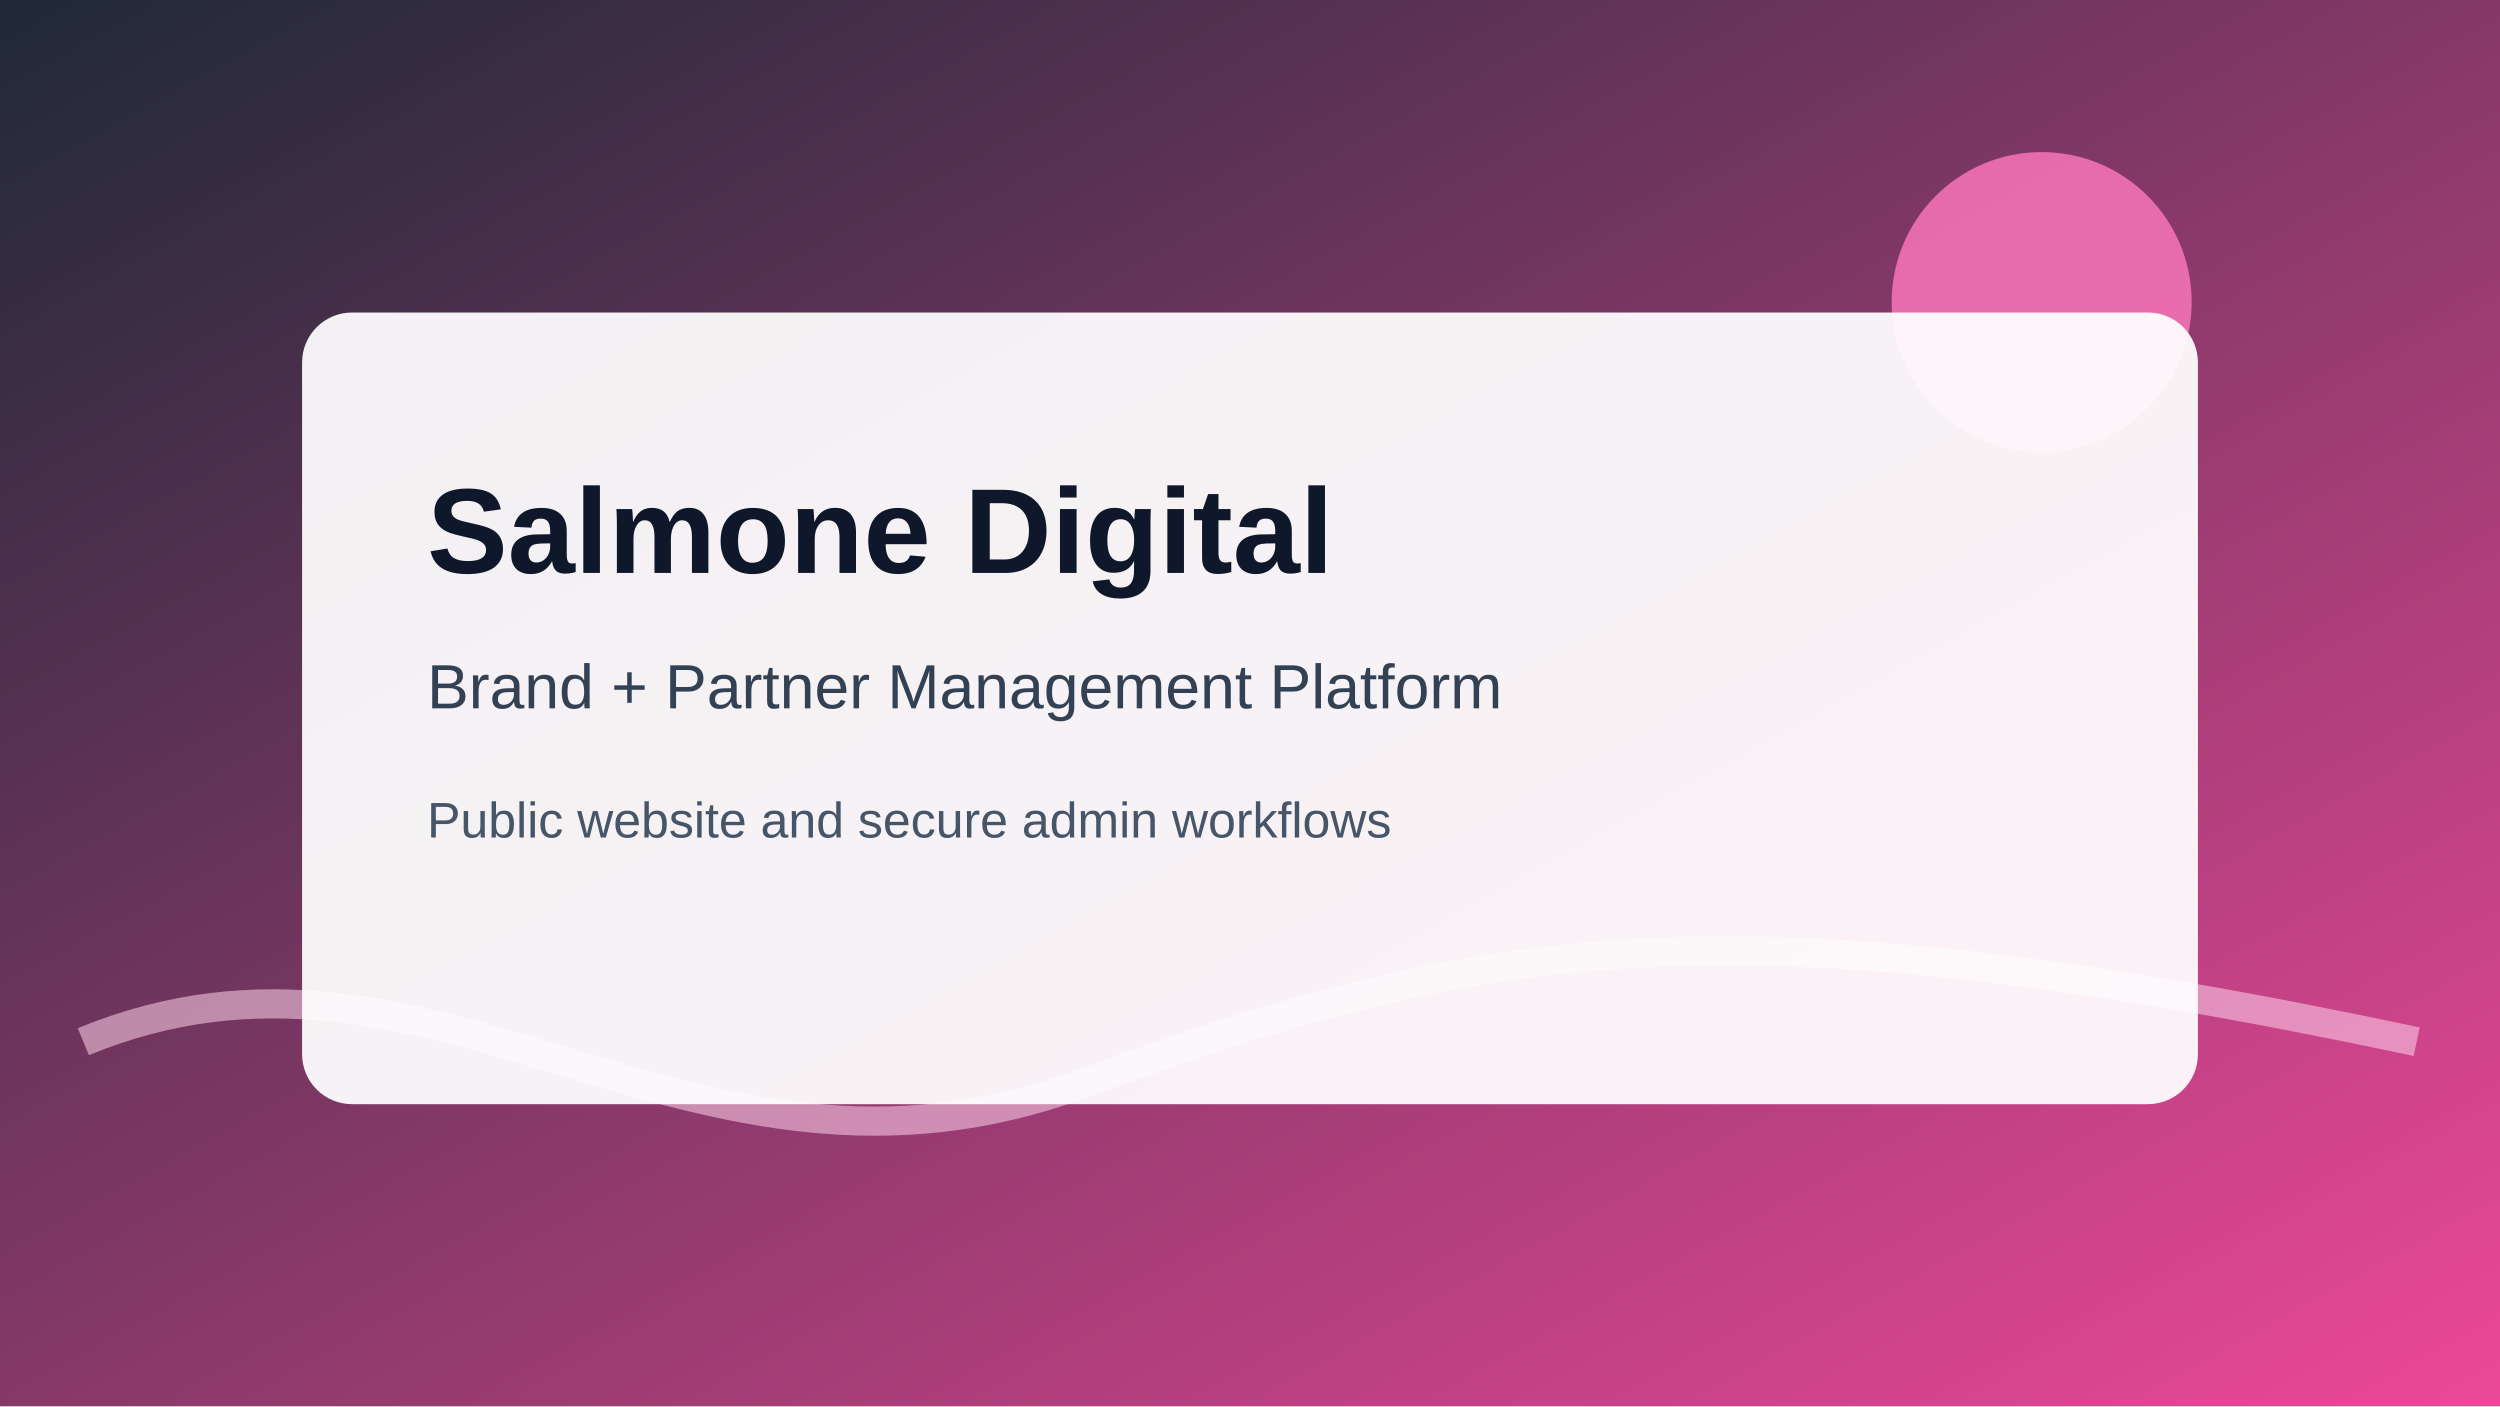
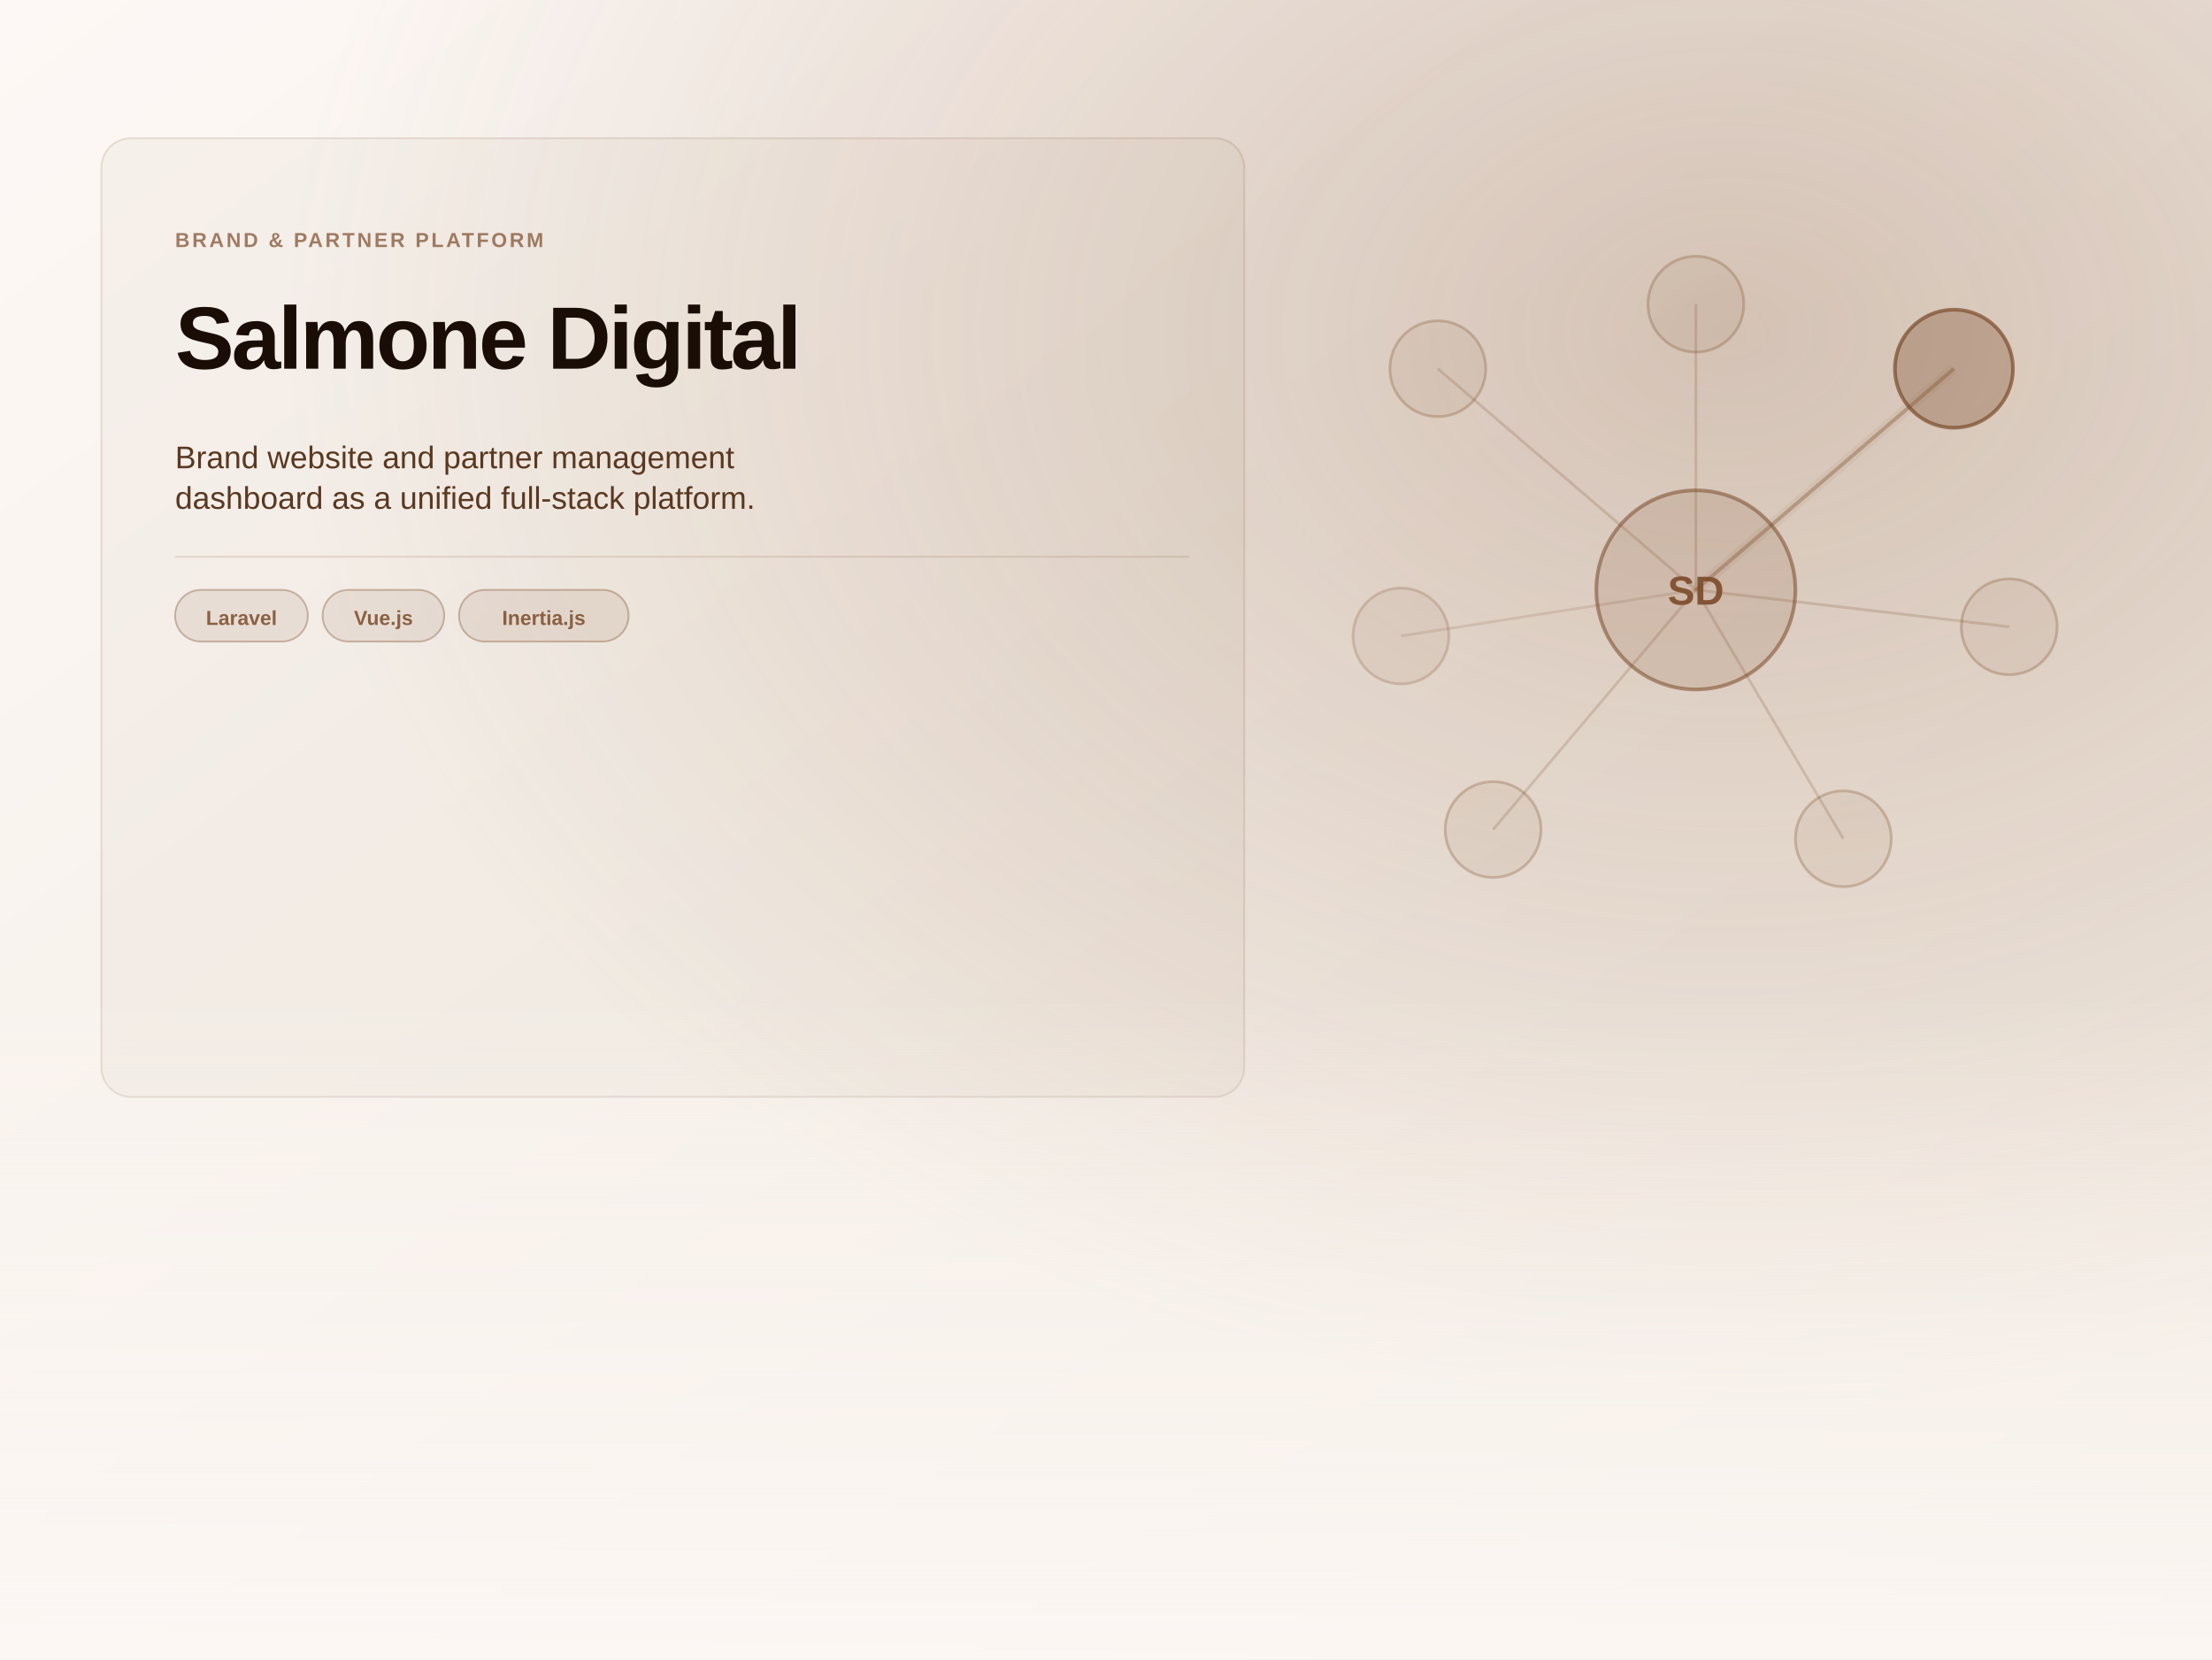
- <svg xmlns="http://www.w3.org/2000/svg" width="1200" height="675" viewBox="0 0 1200 675" role="img" aria-labelledby="t d">
+ <svg xmlns="http://www.w3.org/2000/svg" viewBox="0 0 1200 900" role="img">
  <defs>
-     <linearGradient id="g" x1="0" y1="0" x2="1" y2="1">
-       <stop offset="0%" stop-color="#1f2937" />
-       <stop offset="100%" stop-color="#ec4899" />
+     <linearGradient id="bg" x1="0" y1="0" x2="1" y2="1">
+       <stop offset="0%" stop-color="#fdf8f5" />
+       <stop offset="100%" stop-color="#f0e8df" />
+     </linearGradient>
+     <radialGradient id="gl" cx="78%" cy="20%" r="65%">
+       <stop offset="0%" stop-color="#7b4b2a" stop-opacity="0.28" />
+       <stop offset="100%" stop-color="#7b4b2a" stop-opacity="0" />
+     </radialGradient>
+     <linearGradient id="fd" x1="0" y1="0" x2="0" y2="1">
+       <stop offset="0%" stop-color="#fdf8f5" stop-opacity="0" />
+       <stop offset="100%" stop-color="#fdf8f5" stop-opacity="0.88" />
    </linearGradient>
  </defs>
-   <rect width="1200" height="675" fill="url(#g)" />
-   <path d="M40 500 C210 430, 330 590, 520 520 S830 430, 1160 500" fill="none" stroke="#fbcfe8" stroke-width="14" opacity="0.56" />
-   <circle cx="980" cy="145" r="72" fill="#f472b6" opacity="0.88" />
-   <rect x="145" y="150" width="910" height="380" rx="24" fill="#ffffff" opacity="0.93" />
-   <text x="205" y="275" fill="#0f172a" font-family="Segoe UI, Arial, sans-serif" font-size="58" font-weight="700">Salmone Digital</text>
-   <text x="205" y="340" fill="#334155" font-family="Segoe UI, Arial, sans-serif" font-size="30">Brand + Partner Management Platform</text>
-   <text x="205" y="402" fill="#475569" font-family="Segoe UI, Arial, sans-serif" font-size="24">Public website and secure admin workflows</text>
+   <rect width="1200" height="900" fill="url(#bg)" />
+   <rect width="1200" height="900" fill="url(#gl)" />
+   <line x1="920" y1="320" x2="780" y2="200" stroke="#7b4b2a" stroke-width="1.5" stroke-opacity="0.2" />
+   <line x1="920" y1="320" x2="920" y2="165" stroke="#7b4b2a" stroke-width="1.5" stroke-opacity="0.2" />
+   <line x1="920" y1="320" x2="1060" y2="200" stroke="#7b4b2a" stroke-width="2" stroke-opacity="0.35" />
+   <line x1="920" y1="320" x2="1090" y2="340" stroke="#7b4b2a" stroke-width="1.5" stroke-opacity="0.2" />
+   <line x1="920" y1="320" x2="1000" y2="455" stroke="#7b4b2a" stroke-width="1.5" stroke-opacity="0.2" />
+   <line x1="920" y1="320" x2="810" y2="450" stroke="#7b4b2a" stroke-width="1.5" stroke-opacity="0.2" />
+   <line x1="920" y1="320" x2="760" y2="345" stroke="#7b4b2a" stroke-width="1.5" stroke-opacity="0.15" />
+   <line x1="920" y1="320" x2="1060" y2="200" stroke="#7b4b2a" stroke-width="6" stroke-opacity="0.07" />
+   <circle cx="780" cy="200" r="26" fill="#7b4b2a" fill-opacity="0.07" stroke="#7b4b2a" stroke-opacity="0.28" stroke-width="1.5" />
+   <circle cx="920" cy="165" r="26" fill="#7b4b2a" fill-opacity="0.07" stroke="#7b4b2a" stroke-opacity="0.28" stroke-width="1.5" />
+   <circle cx="1060" cy="200" r="32" fill="#7b4b2a" fill-opacity="0.32" stroke="#7b4b2a" stroke-opacity="0.7" stroke-width="2" />
+   <circle cx="1090" cy="340" r="26" fill="#7b4b2a" fill-opacity="0.07" stroke="#7b4b2a" stroke-opacity="0.28" stroke-width="1.5" />
+   <circle cx="1000" cy="455" r="26" fill="#7b4b2a" fill-opacity="0.07" stroke="#7b4b2a" stroke-opacity="0.28" stroke-width="1.5" />
+   <circle cx="810" cy="450" r="26" fill="#7b4b2a" fill-opacity="0.07" stroke="#7b4b2a" stroke-opacity="0.28" stroke-width="1.5" />
+   <circle cx="760" cy="345" r="26" fill="#7b4b2a" fill-opacity="0.06" stroke="#7b4b2a" stroke-opacity="0.22" stroke-width="1.5" />
+   <circle cx="920" cy="320" r="54" fill="#7b4b2a" fill-opacity="0.14" stroke="#7b4b2a" stroke-opacity="0.55" stroke-width="2" />
+   <text x="920" y="328" text-anchor="middle" font-family="'Segoe UI',Arial,sans-serif" font-size="22" font-weight="700" fill="#7b4b2a" fill-opacity="0.9">SD</text>
+   <rect x="55" y="75" width="620" height="520" rx="16" fill="#7b4b2a" fill-opacity="0.04" stroke="#7b4b2a" stroke-opacity="0.15" stroke-width="1" />
+   <text x="95" y="134" font-family="'Segoe UI',Arial,sans-serif" font-size="11" font-weight="600" fill="#7b4b2a" fill-opacity="0.7" letter-spacing="0.12em">BRAND &amp; PARTNER PLATFORM</text>
+   <text x="95" y="200" font-family="'Segoe UI',Arial,sans-serif" font-size="48" font-weight="700" fill="#1a0d05" letter-spacing="-0.03em">Salmone Digital</text>
+   <text x="95" y="254" font-family="'Segoe UI',Arial,sans-serif" font-size="17" font-weight="400" fill="#5a3820" fill-opacity="1">Brand website and partner management</text>
+   <text x="95" y="276" font-family="'Segoe UI',Arial,sans-serif" font-size="17" font-weight="400" fill="#5a3820" fill-opacity="1">dashboard as a unified full-stack platform.</text>
+   <line x1="95" y1="302" x2="645" y2="302" stroke="#7b4b2a" stroke-opacity="0.15" stroke-width="1" />
+   <rect x="95" y="320" width="72" height="28" rx="14" fill="#7b4b2a" fill-opacity="0.1" stroke="#7b4b2a" stroke-opacity="0.35" stroke-width="1" />
+   <text x="131" y="339" text-anchor="middle" font-family="'Segoe UI',Arial,sans-serif" font-size="11" font-weight="600" fill="#7b4b2a" fill-opacity="0.85">Laravel</text>
+   <rect x="175" y="320" width="66" height="28" rx="14" fill="#7b4b2a" fill-opacity="0.1" stroke="#7b4b2a" stroke-opacity="0.35" stroke-width="1" />
+   <text x="208" y="339" text-anchor="middle" font-family="'Segoe UI',Arial,sans-serif" font-size="11" font-weight="600" fill="#7b4b2a" fill-opacity="0.85">Vue.js</text>
+   <rect x="249" y="320" width="92" height="28" rx="14" fill="#7b4b2a" fill-opacity="0.1" stroke="#7b4b2a" stroke-opacity="0.35" stroke-width="1" />
+   <text x="295" y="339" text-anchor="middle" font-family="'Segoe UI',Arial,sans-serif" font-size="11" font-weight="600" fill="#7b4b2a" fill-opacity="0.85">Inertia.js</text>
+   <rect x="0" y="540" width="1200" height="360" fill="url(#fd)" />
</svg>
